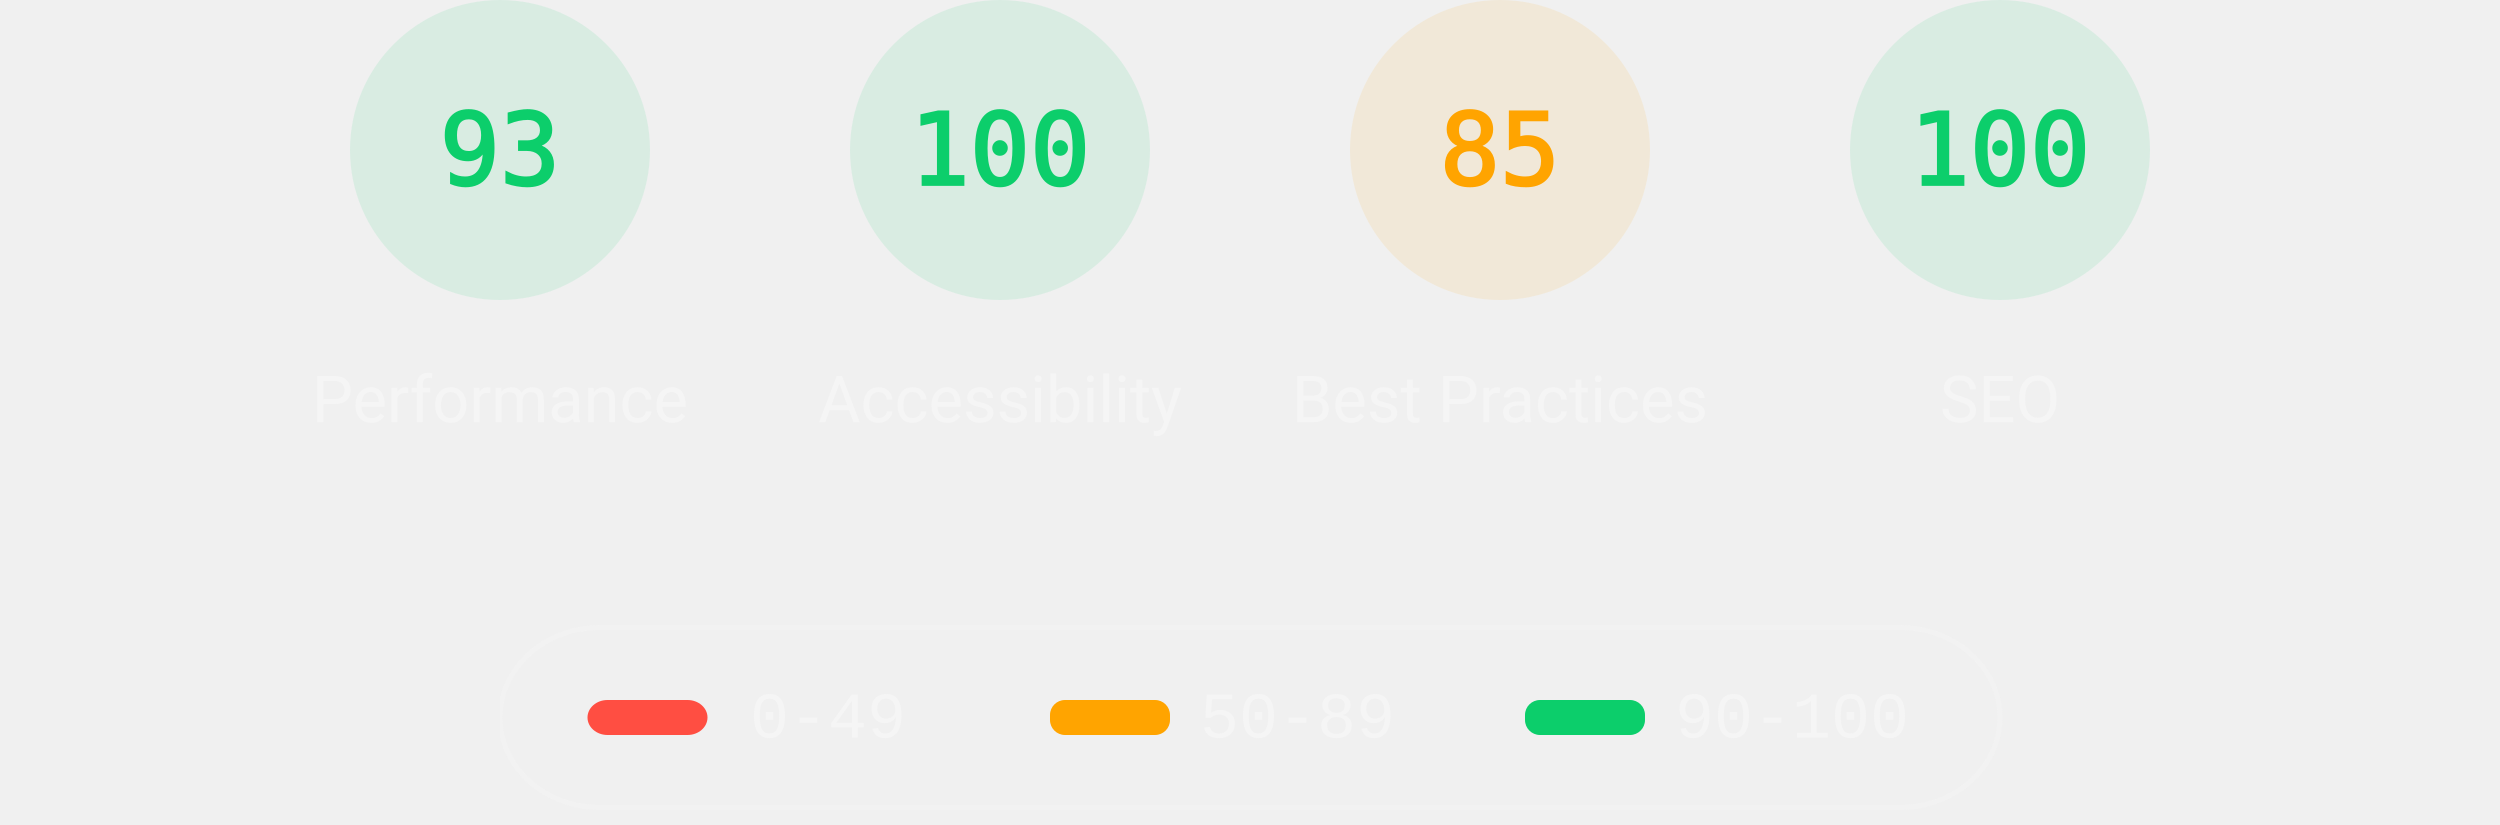
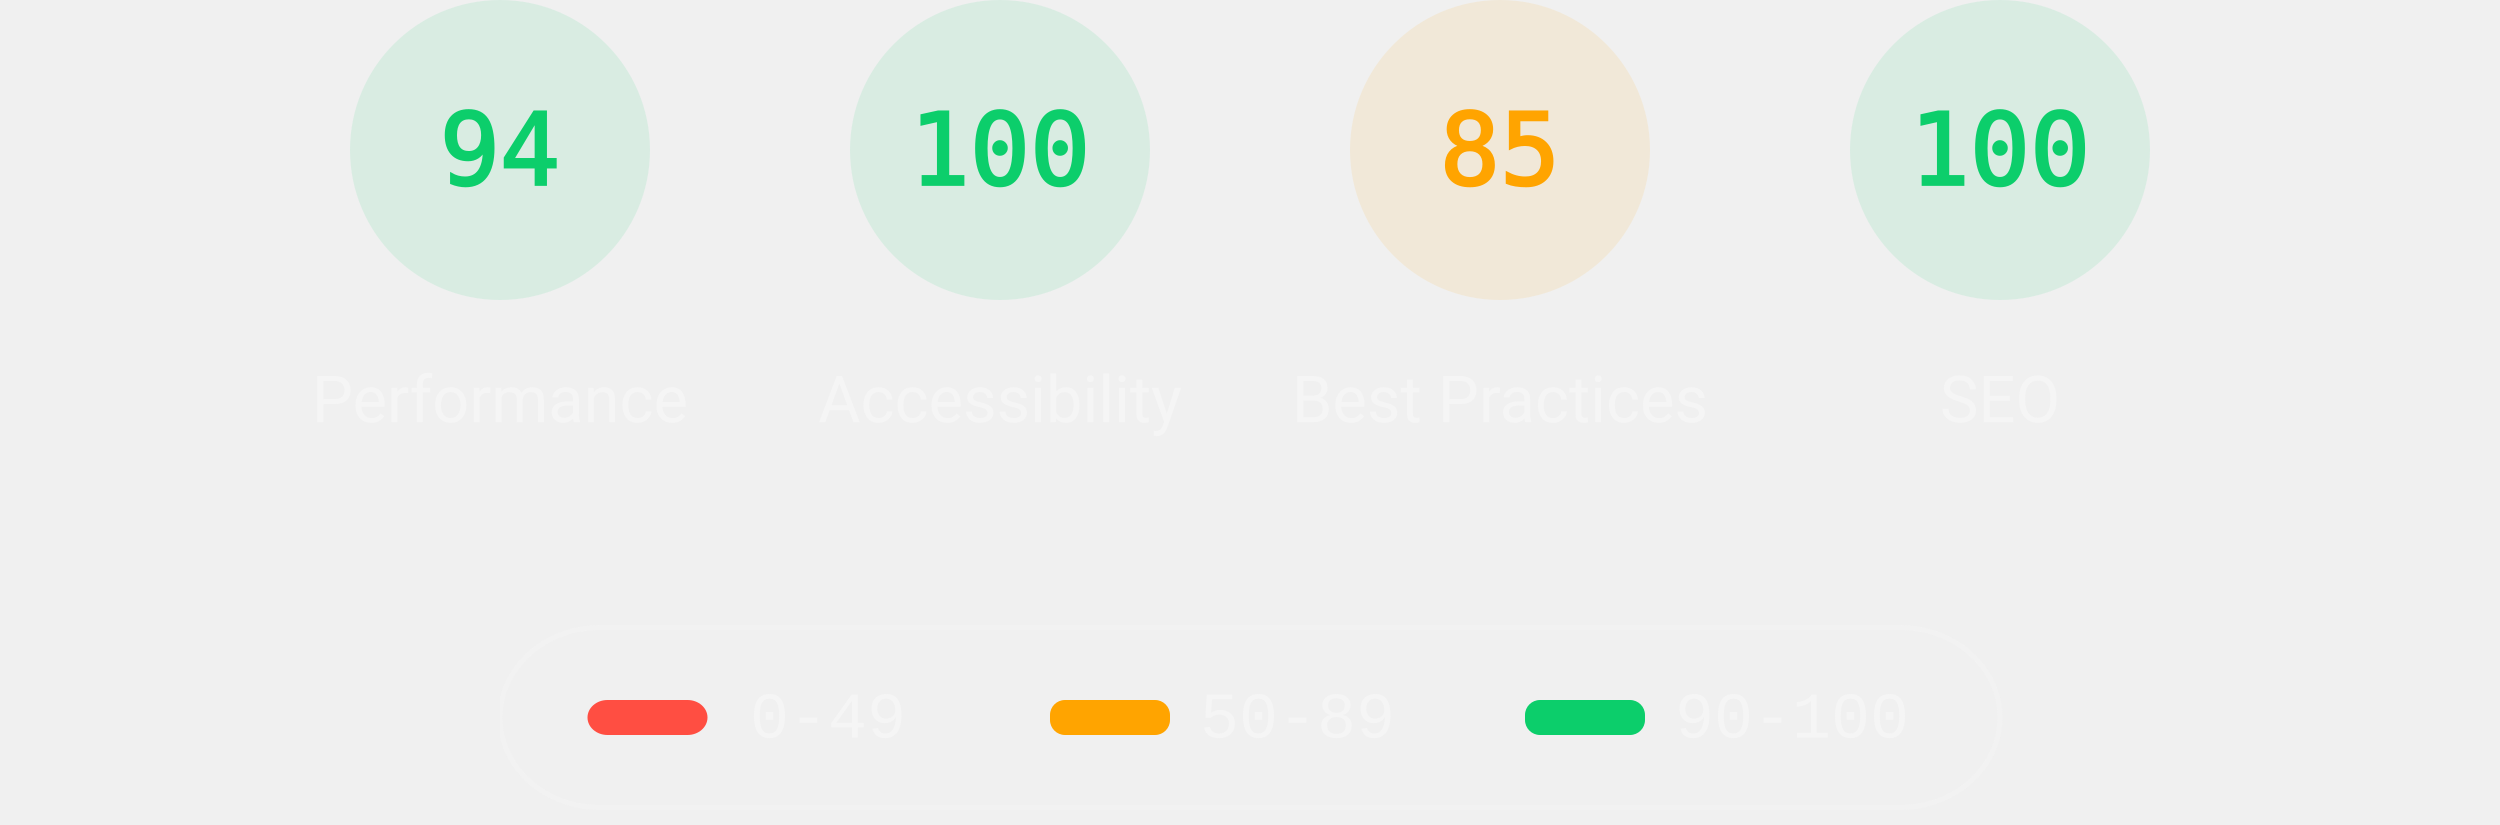
<svg xmlns="http://www.w3.org/2000/svg" class="theme--dark" fill="none" width="1000" height="330">
  <style>
			.gauge-base {
				opacity: 0.1
			}

			.gauge-arc {
				fill: none;
				animation-delay: 250ms;
				stroke-linecap: round;
				transform: rotate(-90deg);
				transform-origin: 100px 60px;
				animation: load-gauge 1s ease forwards
			}

			.guage-text {
				font-size: 40px;
				font-family: monospace;
				text-align: center
			}

			.guage-red {
				color: #ff4e42;
				fill: #ff4e42;
				stroke: #ff4e42
			}
			.guage-orange {
				color: #ffa400;
				fill: #ffa400;
				stroke: #ffa400
			}
			.guage-green {
				color: #0cce6b;
				fill: #0cce6b;
				stroke: #0cce6b
			}
			.theme--agnostic .guage-undefined {
				color: #5c5c5c;
				fill: #5c5c5c;
				stroke: #5c5c5c
			}
			.theme--light .guage-undefined {
				color: #1e1e1e;
				fill: #1e1e1e;
				stroke: #1e1e1e
			}
			.theme--dark .guage-undefined {
				color: #f5f5f5;
				fill: #f5f5f5;
				stroke: #f5f5f5
			}

			.guage-title {
				stroke: none;
				font-size: 26px;
				line-height: 26px;
				font-family: Roboto, Halvetica, Arial, sans-serif
			}
			.metric.guage-title {
				font-family: 'Courier New', Courier, monospace
			}
			.theme--agnostic .guage-title {
				color: #737373;
				fill: #737373
			}
			.theme--light .guage-title {
				color: #212121;
				fill: #212121
			}
			.theme--dark .guage-title {
				color: #f5f5f5;
				fill: #f5f5f5
			}

			@keyframes load-gauge {
				from {
					stroke-dasharray: 0 352.858
				}
			}
			.lh-gauge--pwa__disc {
				fill: #e0e0e0
			}
			.lh-gauge--pwa__logo {
				position: relative;
				fill: #b0b0b0
			}
			.lh-gauge--pwa__invisible {
				display: none
			}
			.lh-gauge--pwa__visible {
				display: inline
			}
			.guage-invisible {
				display: none
			}
			.lh-gauge--pwa__logo--primary-color {
				fill: #304ffe
			}
			.theme--agnostic .lh-gauge--pwa__logo--secondary-color {
				fill: #787878
			}
			.theme--light .lh-gauge--pwa__logo--secondary-color {
				fill: #3d3d3d
			}
			.theme--dark .lh-gauge--pwa__logo--secondary-color {
				fill: #d8b6b6
			}
			.theme--light #svg_2 {
				stroke: #00000022
			}
			.theme--agnostic #svg_2 {
				stroke: #616161
			}
			.theme--light #svg_2 {
				stroke: #00000022
			}
			.theme--dark #svg_2 {
				stroke: #f5f5f566
			}
		</style>
  <svg class="guage-div guage-perf guage-green" viewBox="0 0 200 200" width="200" height="200" x="100" y="0">
    <circle class="gauge-base" r="56" cx="100" cy="60" stroke-width="8" />
-     <circle class="gauge-arc guage-arc-1" r="56" cx="100" cy="60" stroke-width="8" style="stroke-dasharray: 327.228, 351.858;" />
-     <text class="guage-text" x="100px" y="60px" alignment-baseline="central" dominant-baseline="central" text-anchor="middle">93</text>
+     <circle class="gauge-arc guage-arc-1" r="56" cx="100" cy="60" stroke-width="8" style="stroke-dasharray: 330.747, 351.858;" />
+     <text class="guage-text" x="100px" y="60px" alignment-baseline="central" dominant-baseline="central" text-anchor="middle">94</text>
    <text class="guage-title" x="100px" y="160px" alignment-baseline="central" dominant-baseline="central" text-anchor="middle">Performance</text>
  </svg>
  <svg class="guage-div guage-acc guage-green" viewBox="0 0 200 200" width="200" height="200" x="300" y="0">
    <circle class="gauge-base" r="56" cx="100" cy="60" stroke-width="8" />
    <circle class="gauge-arc guage-arc-2" r="56" cx="100" cy="60" stroke-width="8" style="stroke-dasharray: 351.858, 351.858;" />
    <text class="guage-text" x="100px" y="60px" alignment-baseline="central" dominant-baseline="central" text-anchor="middle">100</text>
    <text class="guage-title" x="100px" y="160px" alignment-baseline="central" dominant-baseline="central" text-anchor="middle">Accessibility</text>
  </svg>
  <svg class="guage-div guage-best guage-orange" viewBox="0 0 200 200" width="200" height="200" x="500" y="0">
    <circle class="gauge-base" r="56" cx="100" cy="60" stroke-width="8" />
    <circle class="gauge-arc guage-arc-3" r="56" cx="100" cy="60" stroke-width="8" style="stroke-dasharray: 299.079, 351.858;" />
    <text class="guage-text" x="100px" y="60px" alignment-baseline="central" dominant-baseline="central" text-anchor="middle">85</text>
    <text class="guage-title" x="100px" y="160px" alignment-baseline="central" dominant-baseline="central" text-anchor="middle">Best Practices</text>
  </svg>
  <svg class="guage-div guage-seo guage-green" viewBox="0 0 200 200" width="200" height="200" x="700" y="0">
    <circle class="gauge-base" r="56" cx="100" cy="60" stroke-width="8" />
    <circle class="gauge-arc guage-arc-4" r="56" cx="100" cy="60" stroke-width="8" style="stroke-dasharray: 351.858, 351.858;" />
    <text class="guage-text" x="100px" y="60px" alignment-baseline="central" dominant-baseline="central" text-anchor="middle">100</text>
    <text class="guage-title" x="100px" y="160px" alignment-baseline="central" dominant-baseline="central" text-anchor="middle">SEO</text>
  </svg>
  <svg class="guage-div guage-pwa guage-invisible" viewBox="0 0 200 200" width="200" height="200" x="900" y="0">
    <svg viewBox="0 0 60 60" width="112" height="112" x="44" y="4">
      <defs>
        <linearGradient id="lh-gauge--pwa__check-circle__gradient-0" x1="50%" y1="0%" x2="50%" y2="100%">
          <stop stop-color="#00C852" offset="0%" />
          <stop stop-color="#009688" offset="100%" />
        </linearGradient>
        <linearGradient id="lh-gauge--pwa__installable__shadow-gradient-0" x1="76.056%" x2="24.111%" y1="82.995%" y2="24.735%">
          <stop stop-color="#A5D6A7" offset="0%" />
          <stop stop-color="#80CBC4" offset="100%" />
        </linearGradient>
        <linearGradient id="lh-gauge--pwa__fast-reliable__shadow-gradient-0" x1="76.056%" y1="82.995%" x2="25.678%" y2="26.493%">
          <stop stop-color="#64B5F6" offset="0%" />
          <stop stop-color="#2979FF" offset="100%" />
        </linearGradient>
        <g id="lh-gauge--pwa__fast-reliable-badge-0">
          <circle fill="#FFFFFF" cx="10" cy="10" r="10" />
          <path fill="#304FFE" d="M10 3.58l5.25 2.34v3.5c0 3.23-2.24 6.26-5.25 7-3.01-.74-5.25-3.77-5.25-7v-3.5L10 3.58zm-.47 10.74l2.76-4.83.03-.07c.04-.08 0-.24-.22-.24h-1.64l.47-3.26h-.47l-2.7 4.77c-.02.01.05-.1-.04.05-.09.16-.1.31.18.31h1.63l-.47 3.27h.47z" />
        </g>
        <g id="lh-gauge--pwa__installable-badge-0">
          <circle fill="#FFFFFF" cx="10" cy="10" r="10" />
          <path fill="#009688" d="M10 4.167A5.835 5.835 0 0 0 4.167 10 5.835 5.835 0 0 0 10 15.833 5.835 5.835 0 0 0 15.833 10 5.835 5.835 0 0 0 10 4.167zm2.917 6.416h-2.334v2.334H9.417v-2.334H7.083V9.417h2.334V7.083h1.166v2.334h2.334v1.166z" />
        </g>
      </defs>
      <g stroke="none" fill-rule="nonzero">
        <circle class="lh-gauge--pwa__disc" cx="30" cy="30" r="30" />
        <g class="lh-gauge--pwa__logo">
          <path d="M35.66 19.39l.7-1.75h2L37.4 15 38.6 12l3.4 9h-2.51l-.58-1.61z" />
          <path d="M33.52 21l3.65-9h-2.42l-2.5 5.82L30.5 12h-1.86l-1.9 5.82-1.35-2.65-1.21 3.72L25.4 21h2.38l1.72-5.2 1.64 5.2z" />
          <path fill-rule="nonzero" d="M20.3 17.91h1.48c.45 0 .85-.05 1.2-.15l.39-1.18 1.07-3.3a2.64 2.64 0 0 0-.28-.37c-.55-.6-1.36-.91-2.42-.91H18v9h2.3V17.9zm1.96-3.84c.22.22.33.5.33.87 0 .36-.1.65-.29.87-.2.23-.59.35-1.15.35h-.86v-2.41h.87c.52 0 .89.1 1.1.32z" />
        </g>
        <rect class="lh-gauge--pwa__component lh-gauge--pwa__na-line lh-gauge--pwa__invisible" fill="#FFFFFF" x="20" y="32" width="20" height="4" rx="2" />
        <g class="lh-gauge--pwa__component lh-gauge--pwa__fast-reliable-badge lh-gauge--pwa__invisible" transform="translate(20, 29)">
          <path fill="url(#lh-gauge--pwa__fast-reliable__shadow-gradient-0)" d="M33.63 19.49A30 30 0 0 1 16.2 30.36L3 17.14 17.14 3l16.49 16.49z" />
          <use href="#lh-gauge--pwa__fast-reliable-badge-0" />
        </g>
        <g class="lh-gauge--pwa__component lh-gauge--pwa__installable-badge lh-gauge--pwa__invisible" transform="translate(20, 29)">
          <path fill="url(#lh-gauge--pwa__installable__shadow-gradient-0)" d="M33.629 19.487c-4.272 5.453-10.391 9.39-17.415 10.869L3 17.142 17.142 3 33.63 19.487z" />
          <use href="#lh-gauge--pwa__installable-badge-0" />
        </g>
        <g class="lh-gauge--pwa__component lh-gauge--pwa__fast-reliable-installable-badges lh-gauge--pwa__invisible">
          <g transform="translate(8, 29)">
            <path fill="url(#lh-gauge--pwa__fast-reliable__shadow-gradient-0)" d="M16.321 30.463L3 17.143 17.142 3l22.365 22.365A29.864 29.864 0 0 1 22 31c-1.942 0-3.84-.184-5.679-.537z" />
            <use href="#lh-gauge--pwa__fast-reliable-badge-0" />
          </g>
          <g transform="translate(32, 29)">
            <path fill="url(#lh-gauge--pwa__installable__shadow-gradient-0)" d="M25.982 11.84a30.107 30.107 0 0 1-13.08 15.203L3 17.143 17.142 3l8.84 8.84z" />
            <use href="#lh-gauge--pwa__installable-badge-0" />
          </g>
        </g>
        <g class="lh-gauge--pwa__component lh-gauge--pwa__check-circle lh-gauge--pwa__invisible" transform="translate(18, 28)">
          <circle fill="#FFFFFF" cx="12" cy="12" r="12" />
          <path fill="url(#lh-gauge--pwa__check-circle__gradient-0)" d="M12 2a10 10 0 1 0 0 20 10 10 0 0 0 0-20zm-2 15l-5-5 1.41-1.41L10 14.17l7.59-7.59L19 8l-9 9z" />
        </g>
      </g>
    </svg>
    <text class="guage-title" y="160px" alignment-baseline="central" dominant-baseline="central" text-anchor="middle">
      <tspan x="100px" dy="-6px">Progressive</tspan>
      <tspan x="100px" dy="30px">Web App</tspan>
    </text>
  </svg>
  <svg width="604" height="76" x="200" y="250">
    <g>
      <rect fill="none" id="canvas_background" height="80" width="604" y="-1" x="-1" />
      <g display="none" overflow="visible" y="0" x="0" height="100%" width="100%" id="canvasGrid">
        <rect fill="url(#gridpattern)" stroke-width="0" y="0" x="0" height="100%" width="100%" />
      </g>
    </g>
    <g>
      <rect fill-opacity="0" stroke-width="2" rx="40" id="svg_2" height="72" width="600" y="1" x="0" fill="#000000" />
      <rect stroke="#000" rx="8" id="svg_3" height="14" width="48" y="30" x="35" stroke-opacity="null" stroke-width="0" fill="#ff4e42" />
      <rect stroke="#000" rx="6" id="svg_4" height="14" width="48" y="30" x="220" stroke-opacity="null" stroke-width="0" fill="#ffa400" />
      <rect stroke="#000" rx="6" id="svg_5" height="14" width="48" y="30" x="410" stroke-opacity="null" stroke-width="0" fill="#0cce6b" />
      <text class="metric guage-title" xml:space="preserve" text-anchor="start" font-size="26" id="svg_6" y="45" x="100" stroke-opacity="null" stroke-width="0" stroke="#000">0-49</text>
      <text class="metric guage-title" xml:space="preserve" text-anchor="start" font-size="26" id="svg_7" y="45" x="280" stroke-opacity="null" stroke-width="0" stroke="#000">50-89</text>
      <text class="metric guage-title" xml:space="preserve" text-anchor="start" font-size="26" id="svg_8" y="45" x="470" stroke-opacity="null" stroke-width="0" stroke="#000">90-100</text>
    </g>
  </svg>
</svg>
